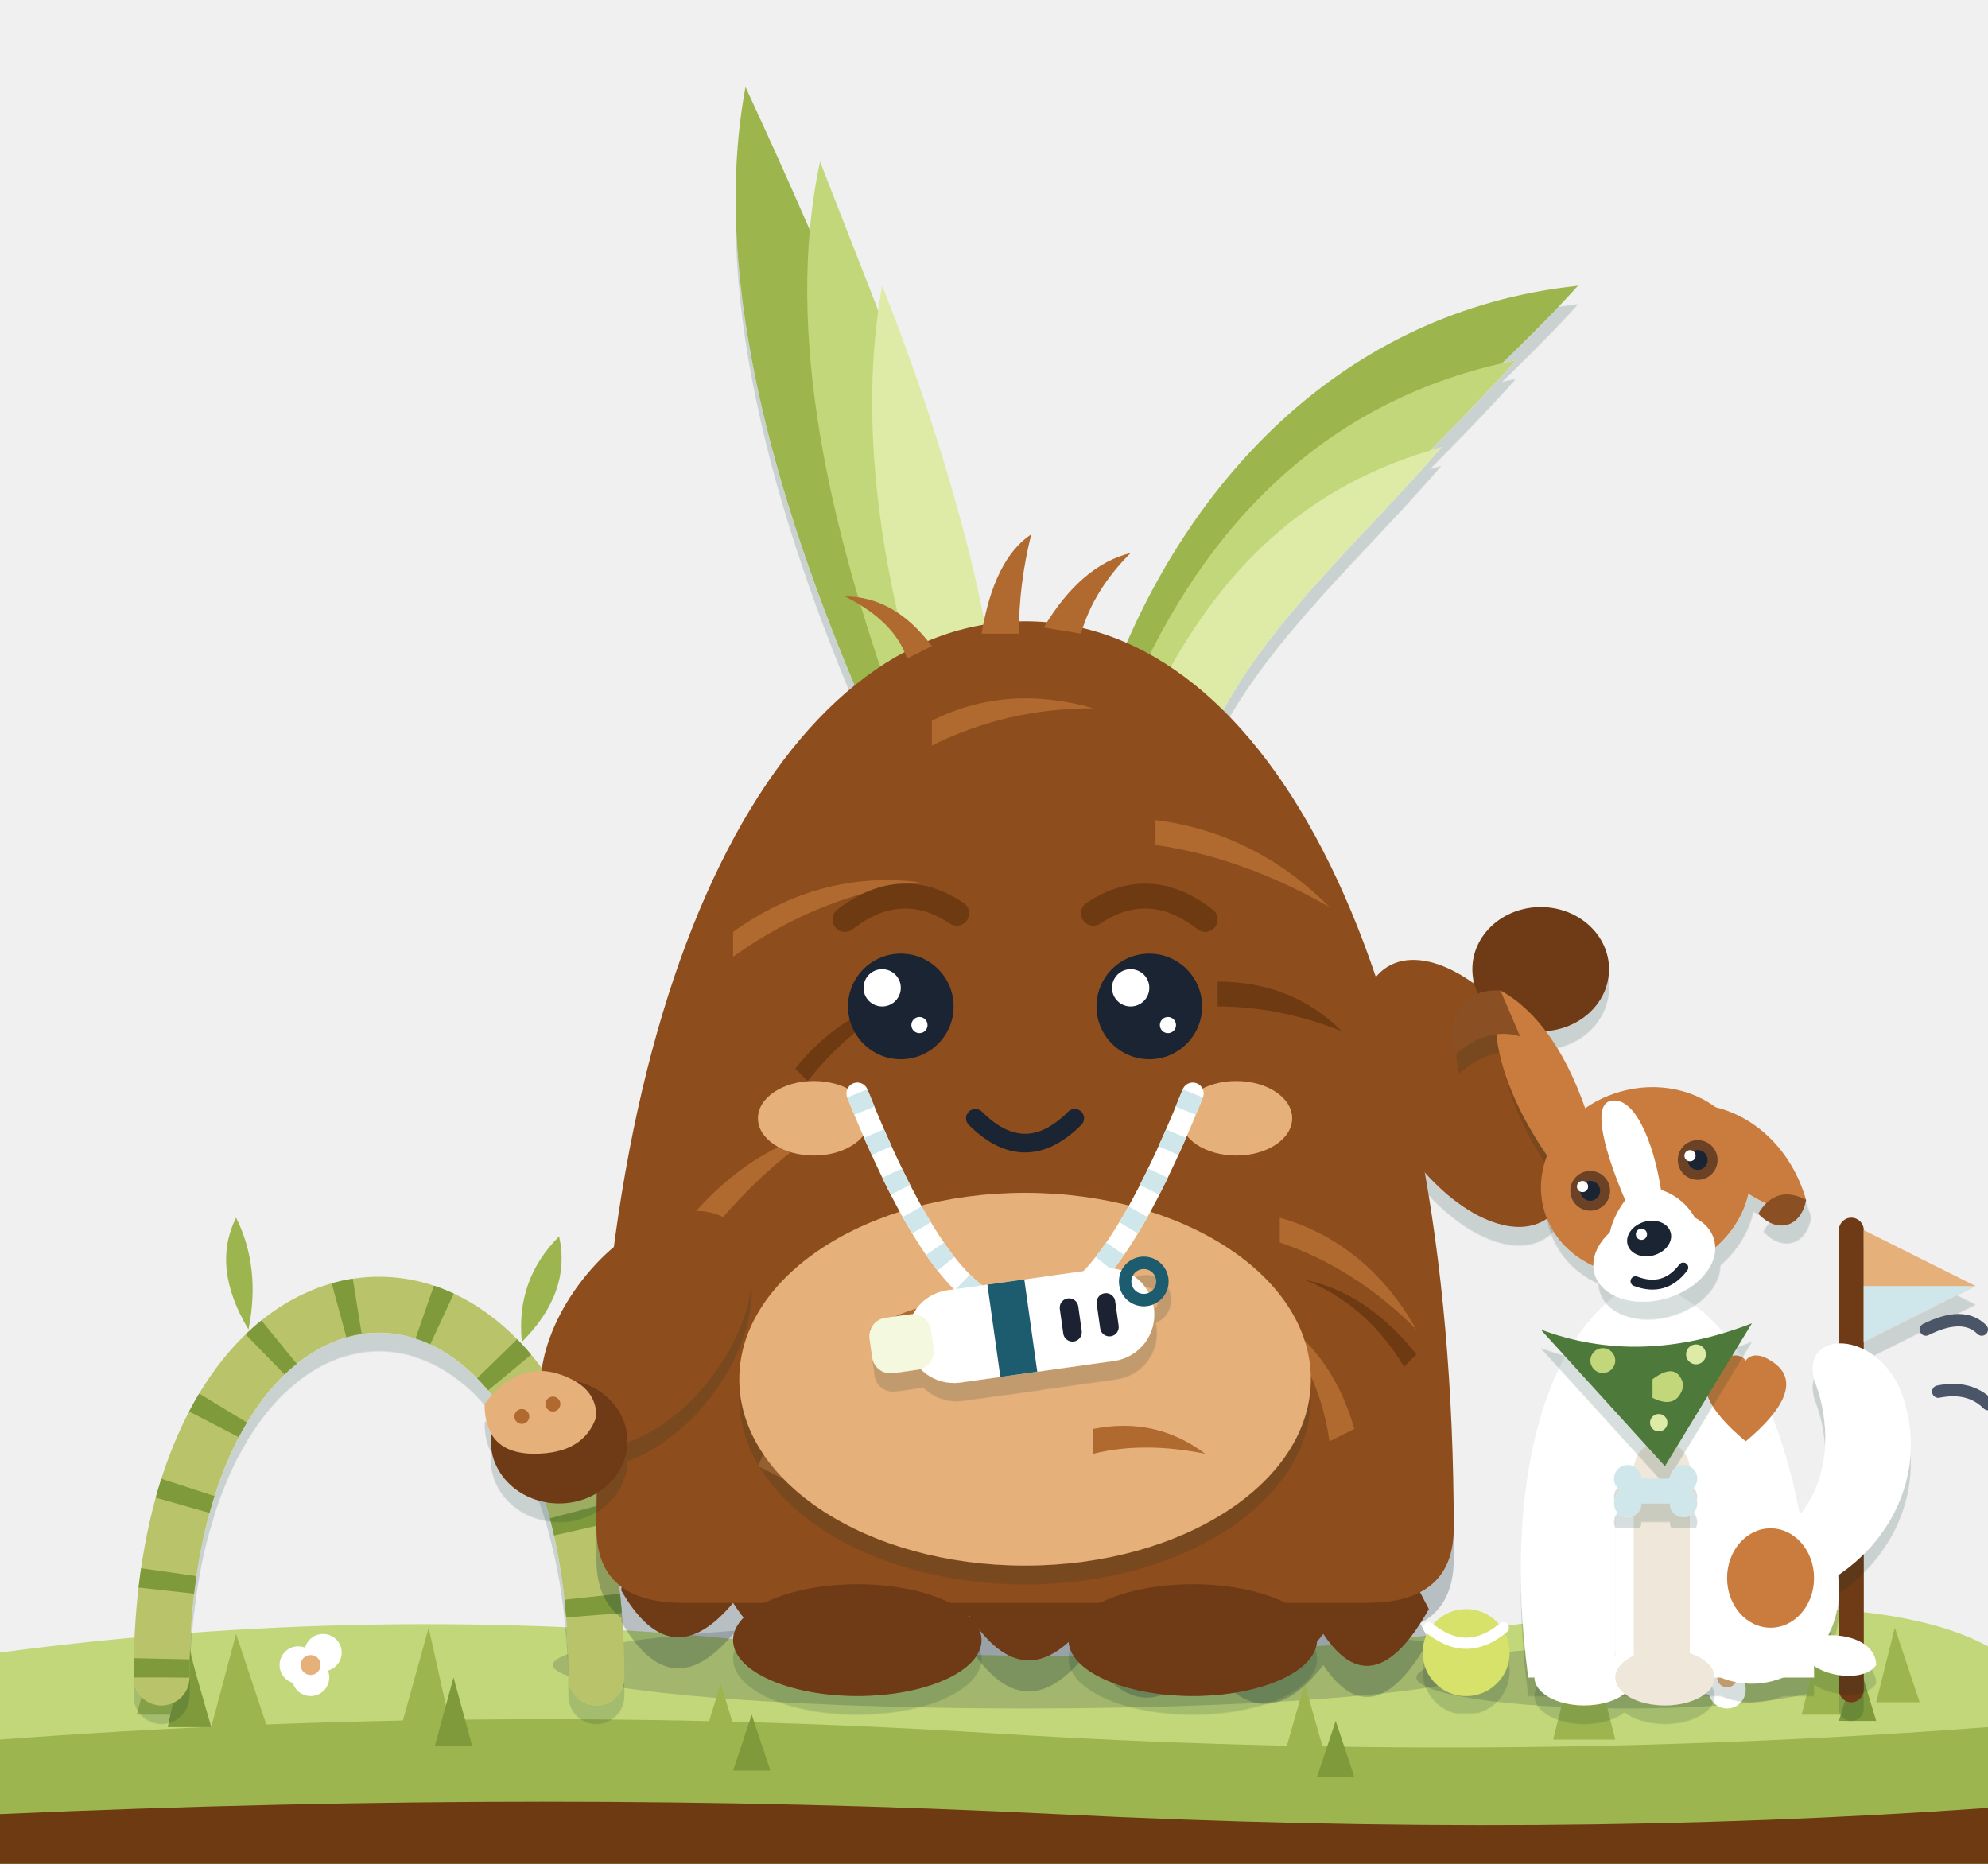
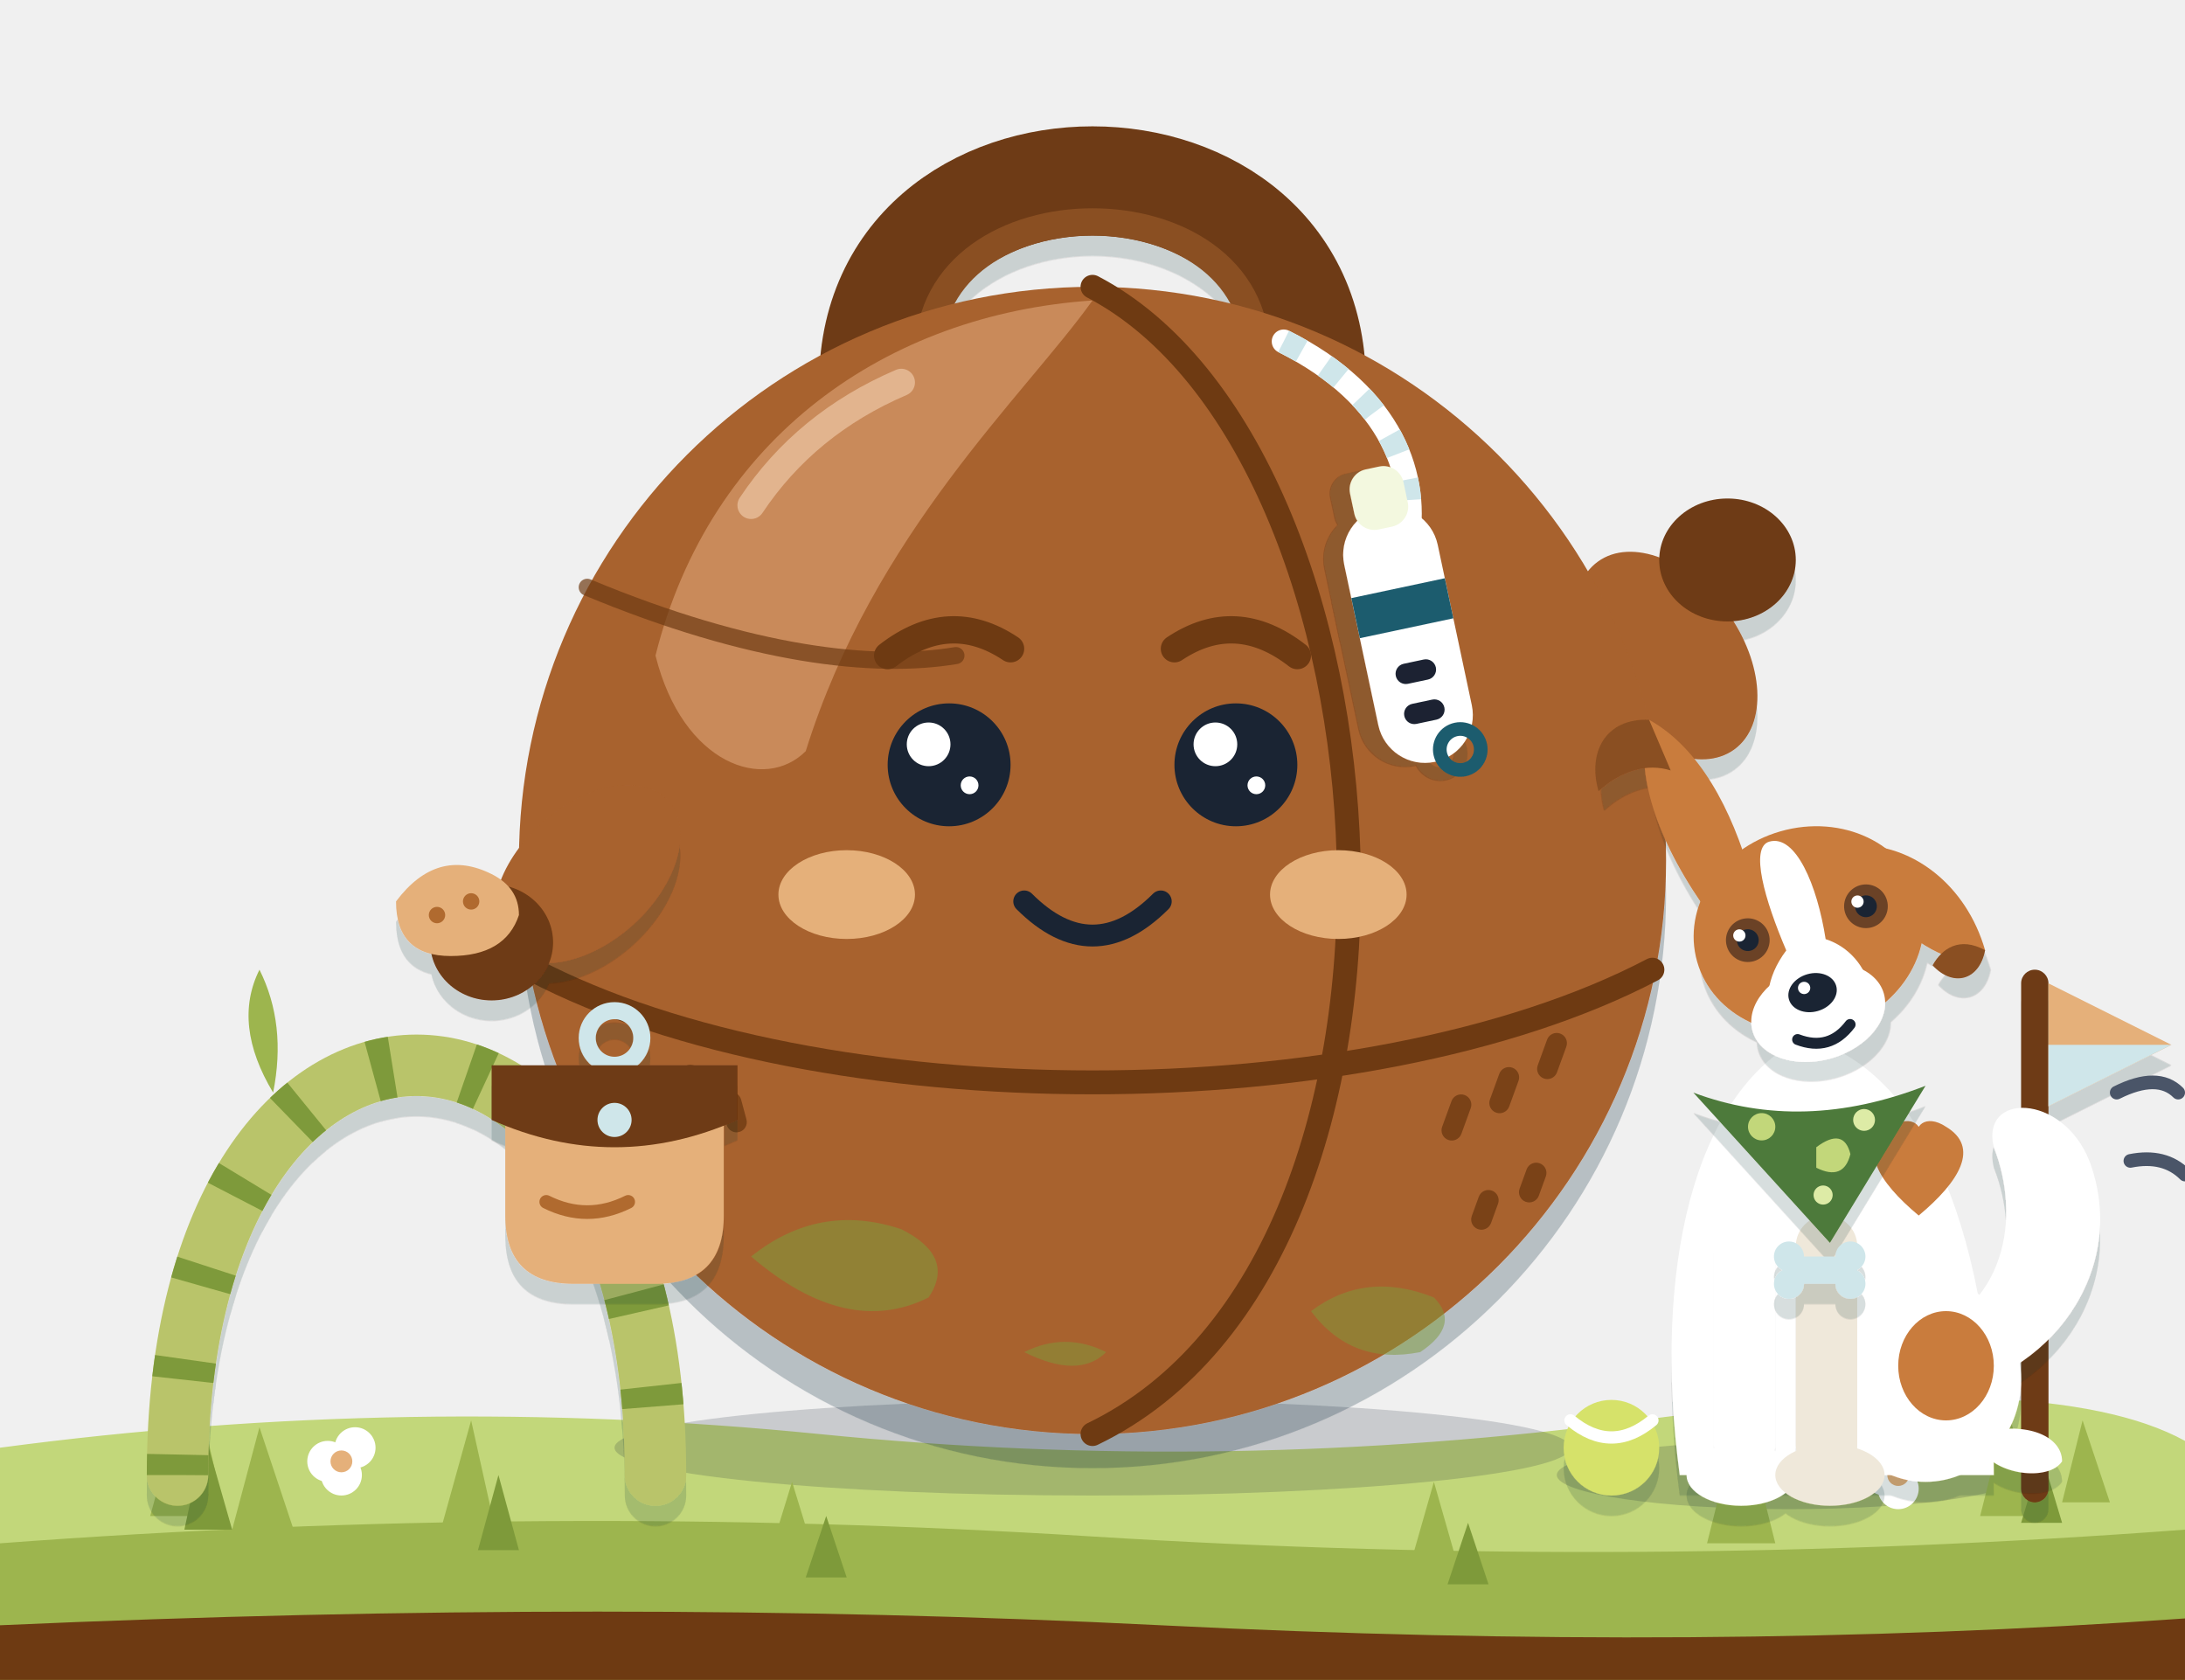
- <svg xmlns="http://www.w3.org/2000/svg" viewBox="0 0 320 300" role="img" aria-labelledby="tumble-t tumble-d">
+ <svg xmlns="http://www.w3.org/2000/svg" viewBox="0 54 320 246" role="img" aria-labelledby="tumble-t tumble-d">
  <defs>
-     <filter id="tumble-layer" x="-10%" y="-10%" width="120%" height="130%">
+     <filter id="tumble-layer" x="-30%" y="-40%" width="160%" height="180%">
      <feFlood flood-color="#1A2433" flood-opacity="0.16" result="ink" />
      <feComposite in="ink" in2="SourceAlpha" operator="in" result="sil" />
      <feOffset in="sil" dy="3" result="drop" />
      <feMerge>
        <feMergeNode in="drop" />
        <feMergeNode in="SourceGraphic" />
      </feMerge>
    </filter>
-     <filter id="tumble-lift" x="-10%" y="-10%" width="120%" height="130%">
+     <filter id="tumble-lift" x="-30%" y="-40%" width="160%" height="180%">
      <feFlood flood-color="#1A2433" flood-opacity="0.24" result="ink" />
      <feComposite in="ink" in2="SourceAlpha" operator="in" result="sil" />
      <feOffset in="sil" dy="5" result="drop" />
      <feMerge>
        <feMergeNode in="drop" />
        <feMergeNode in="SourceGraphic" />
      </feMerge>
    </filter>
  </defs>
  <path d="M0 266 Q60 258 120 264 T240 262 T320 265 V300 H0 Z" fill="#C2D77A" />
  <path d="M0 280 Q80 274 160 279 T320 278 V300 H0 Z" fill="#9DB54E" />
  <path d="M0 292 Q90 288 170 292 T320 291 V300 H0 Z" fill="#6E3A12" />
-   <ellipse cx="165" cy="268" rx="76" ry="7" fill="rgba(26,36,51,0.18)" />
+   <ellipse cx="160" cy="266" rx="70" ry="7" fill="rgba(26,36,51,0.18)" />
  <ellipse cx="262" cy="270" rx="34" ry="5" fill="rgba(26,36,51,0.18)" />
  <g fill="#9DB54E">
    <path d="M22 276 l6 -22 l5 22 Z" />
    <path d="M34 278 l4 -15 l5 15 Z" />
    <path d="M64 280 l5 -18 l4 18 Z" />
    <path d="M250 280 l5 -20 l5 20 Z" />
    <path d="M290 276 l4 -16 l4 16 Z" />
    <path d="M302 274 l3 -12 l4 12 Z" />
    <path d="M112 284 l4 -13 l4 13 Z" />
    <path d="M206 285 l4 -14 l4 14 Z" />
  </g>
  <g fill="#7E9A3A">
    <path d="M27 278 l3 -14 l4 14 Z" />
    <path d="M70 281 l3 -11 l3 11 Z" />
    <path d="M296 277 l3 -10 l3 10 Z" />
    <path d="M118 285 l3 -9 l3 9 Z" />
    <path d="M212 286 l3 -9 l3 9 Z" />
  </g>
  <g fill="#FFFFFF">
    <circle cx="48" cy="268" r="3" />
    <circle cx="52" cy="266" r="3" />
    <circle cx="50" cy="270" r="3" />
    <circle cx="276" cy="270" r="3" />
    <circle cx="280" cy="268" r="3" />
    <circle cx="278" cy="272" r="3" />
  </g>
  <circle cx="50" cy="268" r="1.6" fill="#E5B07A" />
  <circle cx="278" cy="270" r="1.6" fill="#E5B07A" />
  <g filter="url(#tumble-layer)">
    <path d="M26 270 C26 190 96 190 96 270" fill="none" stroke="#B9C46A" stroke-width="9" stroke-linecap="round" />
    <path d="M26 270 C26 190 96 190 96 270" fill="none" stroke="#7E9A3A" stroke-width="9" stroke-dasharray="3 11" />
  </g>
  <path d="M40 214 q-6 -10 -2 -18 q4 8 2 18 Z" fill="#9DB54E" />
  <path d="M84 216 q8 -8 6 -17 q-7 7 -6 17 Z" fill="#9DB54E" />
  <g filter="url(#tumble-layer)">
    <rect x="296" y="196" width="4" height="78" rx="2" fill="#6E3A12" />
    <path d="M300 198 L318 207 L300 216 Z" fill="#E5B07A" />
    <path d="M300 207 L318 207 L300 216 Z" fill="#CFE6EA" />
  </g>
  <g filter="url(#tumble-layer)">
-     <path d="M140 116 C126 84 114 46 120 14 C132 40 150 80 154 112 Z" fill="#9DB54E" />
-     <path d="M144 114 C134 86 126 54 132 26 C142 52 156 84 158 112 Z" fill="#C2D77A" />
-     <path d="M148 112 C142 92 138 68 142 46 C150 66 158 92 160 110 Z" fill="#DDEBA6" />
-     <path d="M178 112 C190 78 216 50 254 46 C236 66 206 88 192 116 Z" fill="#9DB54E" />
-     <path d="M182 112 C194 84 214 64 244 58 C228 76 206 94 194 116 Z" fill="#C2D77A" />
-     <path d="M186 112 C196 92 210 78 232 72 C220 86 204 100 196 116 Z" fill="#DDEBA6" />
+     <ellipse cx="244" cy="150" rx="11" ry="17" transform="rotate(-36 244 150)" fill="#A8622E" />
+     <ellipse cx="253" cy="136" rx="10" ry="9" fill="#6E3A12" />
  </g>
  <g filter="url(#tumble-layer)">
-     <ellipse cx="236" cy="176" rx="13" ry="24" transform="rotate(-32 236 176)" fill="#8E4E1E" />
-     <ellipse cx="248" cy="156" rx="11" ry="10" fill="#6E3A12" />
+     <path d="M128 112 C126 70 194 70 192 112" fill="none" stroke="#6E3A12" stroke-width="16" stroke-linecap="round" />
  </g>
+   <path d="M136 106 C136 80 184 80 184 106" fill="none" stroke="#8A4F22" stroke-width="4" stroke-linecap="round" />
  <g filter="url(#tumble-lift)">
-     <path d="M100 256 q8 14 18 2 q9 14 19 1 q9 14 19 1 q9 14 19 1 q9 14 19 1 q9 14 19 1 q8 12 17 -4 L218 236 L102 236 Z" fill="#6E3A12" />
-     <path d="M96 246 C96 156 126 100 165 100 C204 100 234 156 234 246 Q234 258 220 258 L110 258 Q96 258 96 246 Z" fill="#8E4E1E" />
+     <circle cx="160" cy="180" r="84" fill="#A8622E" />
  </g>
-   <g fill="#B06A2F">
-     <path d="M158 102 q2 -12 8 -16 q-2 8 -2 16 Z" />
-     <path d="M168 101 q6 -10 14 -12 q-6 6 -8 13 Z" />
-     <path d="M150 104 q-6 -8 -14 -8 q8 4 10 10 Z" />
+   <path d="M96 150 C104 118 130 100 160 98 C150 112 128 132 118 164 C112 170 100 166 96 150 Z" fill="#C98A5A" />
+   <path d="M110 128 q8 -12 22 -18" fill="none" stroke="#E2B48E" stroke-width="4" stroke-linecap="round" />
+   <path d="M160 96 C206 120 214 238 160 264" fill="none" stroke="#6E3A12" stroke-width="3.5" stroke-linecap="round" />
+   <path d="M78 196 C120 218 200 218 242 196" fill="none" stroke="#6E3A12" stroke-width="3.5" stroke-linecap="round" />
+   <path d="M86 140 C110 150 128 152 140 150" fill="none" stroke="#6E3A12" stroke-width="2.5" stroke-linecap="round" opacity="0.7" />
+   <path d="M110 238 q10 -8 22 -4 q8 4 4 10 q-12 6 -26 -6 Z" fill="#7E9A3A" opacity="0.55" />
+   <path d="M192 246 q8 -6 18 -2 q4 4 -2 8 q-10 2 -16 -6 Z" fill="#7E9A3A" opacity="0.5" />
+   <path d="M150 252 q6 -3 12 0 q-4 4 -12 0 Z" fill="#7E9A3A" opacity="0.5" />
+   <g fill="#6E3A12" opacity="0.8">
+     <rect x="212" y="214" width="3" height="7" rx="1.5" transform="rotate(20 213 217)" />
+     <rect x="219" y="210" width="3" height="7" rx="1.5" transform="rotate(20 220 213)" />
+     <rect x="226" y="205" width="3" height="7" rx="1.5" transform="rotate(20 227 208)" />
+     <rect x="216" y="228" width="3" height="6" rx="1.5" transform="rotate(20 217 231)" />
+     <rect x="223" y="224" width="3" height="6" rx="1.5" transform="rotate(20 224 227)" />
+     <rect x="100" y="210" width="3" height="6" rx="1.5" transform="rotate(-15 101 213)" />
+     <rect x="106" y="214" width="3" height="6" rx="1.5" transform="rotate(-15 107 217)" />
  </g>
-   <g fill="#B06A2F">
-     <path d="M118 150 q14 -10 30 -8 q-16 2 -30 12 Z" />
-     <path d="M186 132 q16 2 28 14 q-14 -8 -28 -10 Z" />
-     <path d="M108 200 q10 -14 24 -18 q-12 8 -22 22 Z" />
-     <path d="M206 196 q14 4 22 18 q-10 -10 -22 -14 Z" />
-     <path d="M150 116 q12 -6 26 -2 q-14 0 -26 6 Z" />
-     <path d="M122 236 q6 -14 18 -20 q-10 10 -14 22 Z" />
-     <path d="M214 232 q-2 -14 -12 -22 q12 6 16 20 Z" />
-   </g>
-   <g fill="#6E3A12">
-     <path d="M128 172 q8 -10 20 -12 q-10 4 -18 14 Z" />
-     <path d="M196 158 q12 0 20 8 q-10 -4 -20 -4 Z" />
-     <path d="M100 222 q8 -8 18 -10 q-8 4 -16 12 Z" />
-     <path d="M226 220 q-6 -10 -16 -14 q10 2 18 12 Z" />
+   <path d="M130 150 q9 -7 18 -1" fill="none" stroke="#6E3A12" stroke-width="4" stroke-linecap="round" />
+   <path d="M172 149 q9 -6 18 1" fill="none" stroke="#6E3A12" stroke-width="4" stroke-linecap="round" />
+   <circle cx="139" cy="166" r="9" fill="#1A2433" />
+   <circle cx="181" cy="166" r="9" fill="#1A2433" />
+   <circle cx="136" cy="163" r="3.2" fill="#FFFFFF" />
+   <circle cx="178" cy="163" r="3.2" fill="#FFFFFF" />
+   <circle cx="142" cy="169" r="1.3" fill="#FFFFFF" />
+   <circle cx="184" cy="169" r="1.3" fill="#FFFFFF" />
+   <ellipse cx="124" cy="185" rx="10" ry="6.5" fill="#E5B07A" />
+   <ellipse cx="196" cy="185" rx="10" ry="6.5" fill="#E5B07A" />
+   <path d="M150 186 Q160 196 170 186" fill="none" stroke="#1A2433" stroke-width="3.2" stroke-linecap="round" />
+   <path d="M188 104 C204 112 208 124 206 134" fill="none" stroke="#FFFFFF" stroke-width="3.5" stroke-linecap="round" />
+   <path d="M188 104 C204 112 208 124 206 134" fill="none" stroke="#CFE6EA" stroke-width="3.5" stroke-dasharray="3 4" />
+   <g filter="url(#tumble-layer)" transform="rotate(78 206 146)">
+     <rect x="188" y="139" width="38" height="14" rx="7" fill="#FFFFFF" />
+     <rect x="182" y="142" width="9" height="8" rx="3" fill="#F3F8DF" />
+     <rect x="200" y="139" width="6" height="14" fill="#1F5C6E" />
+     <rect x="211" y="143" width="3" height="6" rx="1.5" fill="#1A2433" />
+     <rect x="217" y="143" width="3" height="6" rx="1.5" fill="#1A2433" />
+     <circle cx="225" cy="142" r="3" fill="none" stroke="#1F5C6E" stroke-width="2" />
  </g>
  <g filter="url(#tumble-layer)">
-     <ellipse cx="165" cy="222" rx="46" ry="30" fill="#E5B07A" />
+     <circle cx="90" cy="206" r="4" fill="none" stroke="#CFE6EA" stroke-width="2.5" />
+     <path d="M74 212 h32 v20 q0 10 -10 10 h-12 q-10 0 -10 -10 Z" fill="#E5B07A" />
+     <path d="M72 210 h36 v8 q-18 8 -36 0 Z" fill="#6E3A12" />
+     <circle cx="90" cy="218" r="2.5" fill="#CFE6EA" />
  </g>
-   <path d="M140 214 q10 -6 20 -4 q-10 2 -18 8 Z" fill="#B06A2F" />
-   <path d="M176 230 q10 -2 18 4 q-10 -2 -18 0 Z" fill="#B06A2F" />
-   <path d="M136 148 q9 -7 18 -1" fill="none" stroke="#6E3A12" stroke-width="4" stroke-linecap="round" />
-   <path d="M176 147 q9 -6 18 1" fill="none" stroke="#6E3A12" stroke-width="4" stroke-linecap="round" />
-   <circle cx="145" cy="162" r="8.5" fill="#1A2433" />
-   <circle cx="185" cy="162" r="8.5" fill="#1A2433" />
-   <circle cx="142" cy="159" r="3" fill="#FFFFFF" />
-   <circle cx="182" cy="159" r="3" fill="#FFFFFF" />
-   <circle cx="148" cy="165" r="1.3" fill="#FFFFFF" />
-   <circle cx="188" cy="165" r="1.3" fill="#FFFFFF" />
-   <ellipse cx="131" cy="180" rx="9" ry="6" fill="#E5B07A" />
-   <ellipse cx="199" cy="180" rx="9" ry="6" fill="#E5B07A" />
-   <path d="M157 180 Q165 188 173 180" fill="none" stroke="#1A2433" stroke-width="3" stroke-linecap="round" />
-   <path d="M138 176 Q150 206 160 210" fill="none" stroke="#FFFFFF" stroke-width="3.5" stroke-linecap="round" />
-   <path d="M192 176 Q180 206 170 210" fill="none" stroke="#FFFFFF" stroke-width="3.5" stroke-linecap="round" />
-   <path d="M138 176 Q150 206 160 210" fill="none" stroke="#CFE6EA" stroke-width="3.5" stroke-dasharray="3 4" />
-   <path d="M192 176 Q180 206 170 210" fill="none" stroke="#CFE6EA" stroke-width="3.5" stroke-dasharray="3 4" />
-   <g filter="url(#tumble-layer)" transform="rotate(-8 165 214)">
-     <rect x="146" y="206" width="40" height="15" rx="7.5" fill="#FFFFFF" />
-     <rect x="140" y="209" width="10" height="9" rx="3" fill="#F3F8DF" />
-     <rect x="160" y="206" width="6" height="15" fill="#1F5C6E" />
-     <rect x="171" y="210" width="3" height="7" rx="1.5" fill="#1A2433" />
-     <rect x="177" y="210" width="3" height="7" rx="1.5" fill="#1A2433" />
-     <circle cx="185" cy="209" r="3" fill="none" stroke="#1F5C6E" stroke-width="2" />
+   <path d="M80 230 q6 3 12 0" fill="none" stroke="#B06A2F" stroke-width="2" stroke-linecap="round" />
+   <g filter="url(#tumble-layer)">
+     <ellipse cx="86" cy="182" rx="10" ry="16" transform="rotate(48 86 182)" fill="#A8622E" />
+     <ellipse cx="72" cy="192" rx="9" ry="8.5" fill="#6E3A12" />
+     <path d="M58 186 q6 -8 14 -4 q4 2 4 6 q-2 6 -10 6 q-8 0 -8 -8 Z" fill="#E5B07A" />
  </g>
-   <g filter="url(#tumble-layer)">
-     <ellipse cx="104" cy="214" rx="13" ry="22" transform="rotate(38 104 214)" fill="#8E4E1E" />
-     <ellipse cx="90" cy="232" rx="11" ry="10" fill="#6E3A12" />
-     <path d="M78 226 q6 -8 14 -4 q4 2 4 6 q-2 6 -10 6 q-8 0 -8 -8 Z" fill="#E5B07A" />
-   </g>
-   <circle cx="84" cy="228" r="1.2" fill="#B06A2F" />
-   <circle cx="89" cy="226" r="1.2" fill="#B06A2F" />
-   <g filter="url(#tumble-layer)">
-     <ellipse cx="138" cy="264" rx="20" ry="9" fill="#6E3A12" />
-     <ellipse cx="192" cy="264" rx="20" ry="9" fill="#6E3A12" />
-   </g>
+   <circle cx="64" cy="188" r="1.2" fill="#B06A2F" />
+   <circle cx="69" cy="186" r="1.2" fill="#B06A2F" />
  <g filter="url(#tumble-layer)">
    <path d="M284 258 C300 256 312 240 306 224 C302 214 290 214 292 222 C296 232 294 246 280 250 Z" fill="#FFFFFF" />
    <ellipse cx="284" cy="255" rx="6" ry="5" fill="#C97C3D" />
  </g>
  <g filter="url(#tumble-layer)">
    <path d="M246 270 C242 240 248 214 264 206 C282 210 292 236 292 270 Z" fill="#FFFFFF" />
    <ellipse cx="282" cy="256" rx="14" ry="15" fill="#FFFFFF" />
    <path d="M290 266 C292 270 300 271 302 268 C302 264 296 262 290 264 Z" fill="#FFFFFF" />
  </g>
  <ellipse cx="285" cy="254" rx="7" ry="8" fill="#C97C3D" />
  <path d="M281 232 c-6 -5 -9 -10 -4 -13 c3 -2 5 0 4 2 c-1 -2 1 -4 4 -2 c5 3 2 8 -4 13 Z" fill="#C97C3D" />
  <g filter="url(#tumble-layer)">
    <rect x="263" y="232" width="9" height="38" rx="4.5" fill="#EFE8DA" />
    <rect x="251" y="230" width="9" height="40" rx="4.5" fill="#FFFFFF" />
    <ellipse cx="255" cy="270" rx="8" ry="4.5" fill="#FFFFFF" />
    <ellipse cx="268" cy="270" rx="8" ry="4.5" fill="#EFE8DA" />
  </g>
  <g filter="url(#tumble-layer)">
    <path d="M248 214 Q264 220 282 213 L268 236 Z" fill="#4E7A3A" />
  </g>
  <circle cx="258" cy="219" r="2" fill="#C2D77A" />
  <path d="M266 222 q4 -3 5 1 q-1 4 -5 2 Z" fill="#C2D77A" />
  <circle cx="273" cy="218" r="1.6" fill="#DDEBA6" />
  <circle cx="267" cy="229" r="1.4" fill="#DDEBA6" />
  <g filter="url(#tumble-layer)">
    <rect x="262" y="238" width="9" height="4" rx="2" fill="#CFE6EA" />
    <circle cx="262" cy="238" r="2.2" fill="#CFE6EA" />
    <circle cx="262" cy="242" r="2.2" fill="#CFE6EA" />
    <circle cx="271" cy="238" r="2.2" fill="#CFE6EA" />
    <circle cx="271" cy="242" r="2.2" fill="#CFE6EA" />
  </g>
  <g transform="rotate(-16 266 194)">
    <g filter="url(#tumble-layer)">
      <path d="M252 182 C248 170 248 160 252 154 C258 160 260 170 260 180 Z" fill="#C97C3D" />
      <path d="M252 154 C246 152 242 156 242 162 C246 160 250 160 253 162 Z" fill="#8A4F22" />
      <path d="M276 180 C284 182 290 190 290 200 C286 202 282 198 278 192 Z" fill="#C97C3D" />
      <path d="M290 200 C288 204 284 204 282 200 C284 198 287 197 290 200 Z" fill="#8A4F22" />
      <ellipse cx="266" cy="190" rx="17" ry="15" fill="#C97C3D" />
      <path d="M264 176 C268 176 269 184 268 192 C274 196 274 206 266 208 C256 208 254 198 262 192 C261 184 261 176 264 176 Z" fill="#FFFFFF" />
      <ellipse cx="264" cy="202" rx="10" ry="7" fill="#FFFFFF" />
    </g>
    <ellipse cx="264" cy="199" rx="3.6" ry="2.8" fill="#1A2433" />
    <circle cx="263" cy="198" r="0.9" fill="#FFFFFF" />
    <path d="M260 205 q4 3 8 0" fill="none" stroke="#1A2433" stroke-width="1.6" stroke-linecap="round" />
    <circle cx="257" cy="189" r="3.2" fill="#6B4226" />
    <circle cx="275" cy="189" r="3.2" fill="#6B4226" />
    <circle cx="257" cy="189" r="1.6" fill="#1A2433" />
    <circle cx="275" cy="189" r="1.6" fill="#1A2433" />
    <circle cx="256" cy="188" r="0.9" fill="#FFFFFF" />
    <circle cx="274" cy="188" r="0.9" fill="#FFFFFF" />
  </g>
  <path d="M310 214 q6 -3 9 0" fill="none" stroke="#4A5568" stroke-width="2" stroke-linecap="round" />
  <path d="M312 224 q5 -1 8 2" fill="none" stroke="#4A5568" stroke-width="2" stroke-linecap="round" />
  <g filter="url(#tumble-layer)">
    <circle cx="236" cy="266" r="7" fill="#D6E26A" />
  </g>
  <path d="M230 262 q6 5 12 0" fill="none" stroke="#FFFFFF" stroke-width="1.8" stroke-linecap="round" />
</svg>
